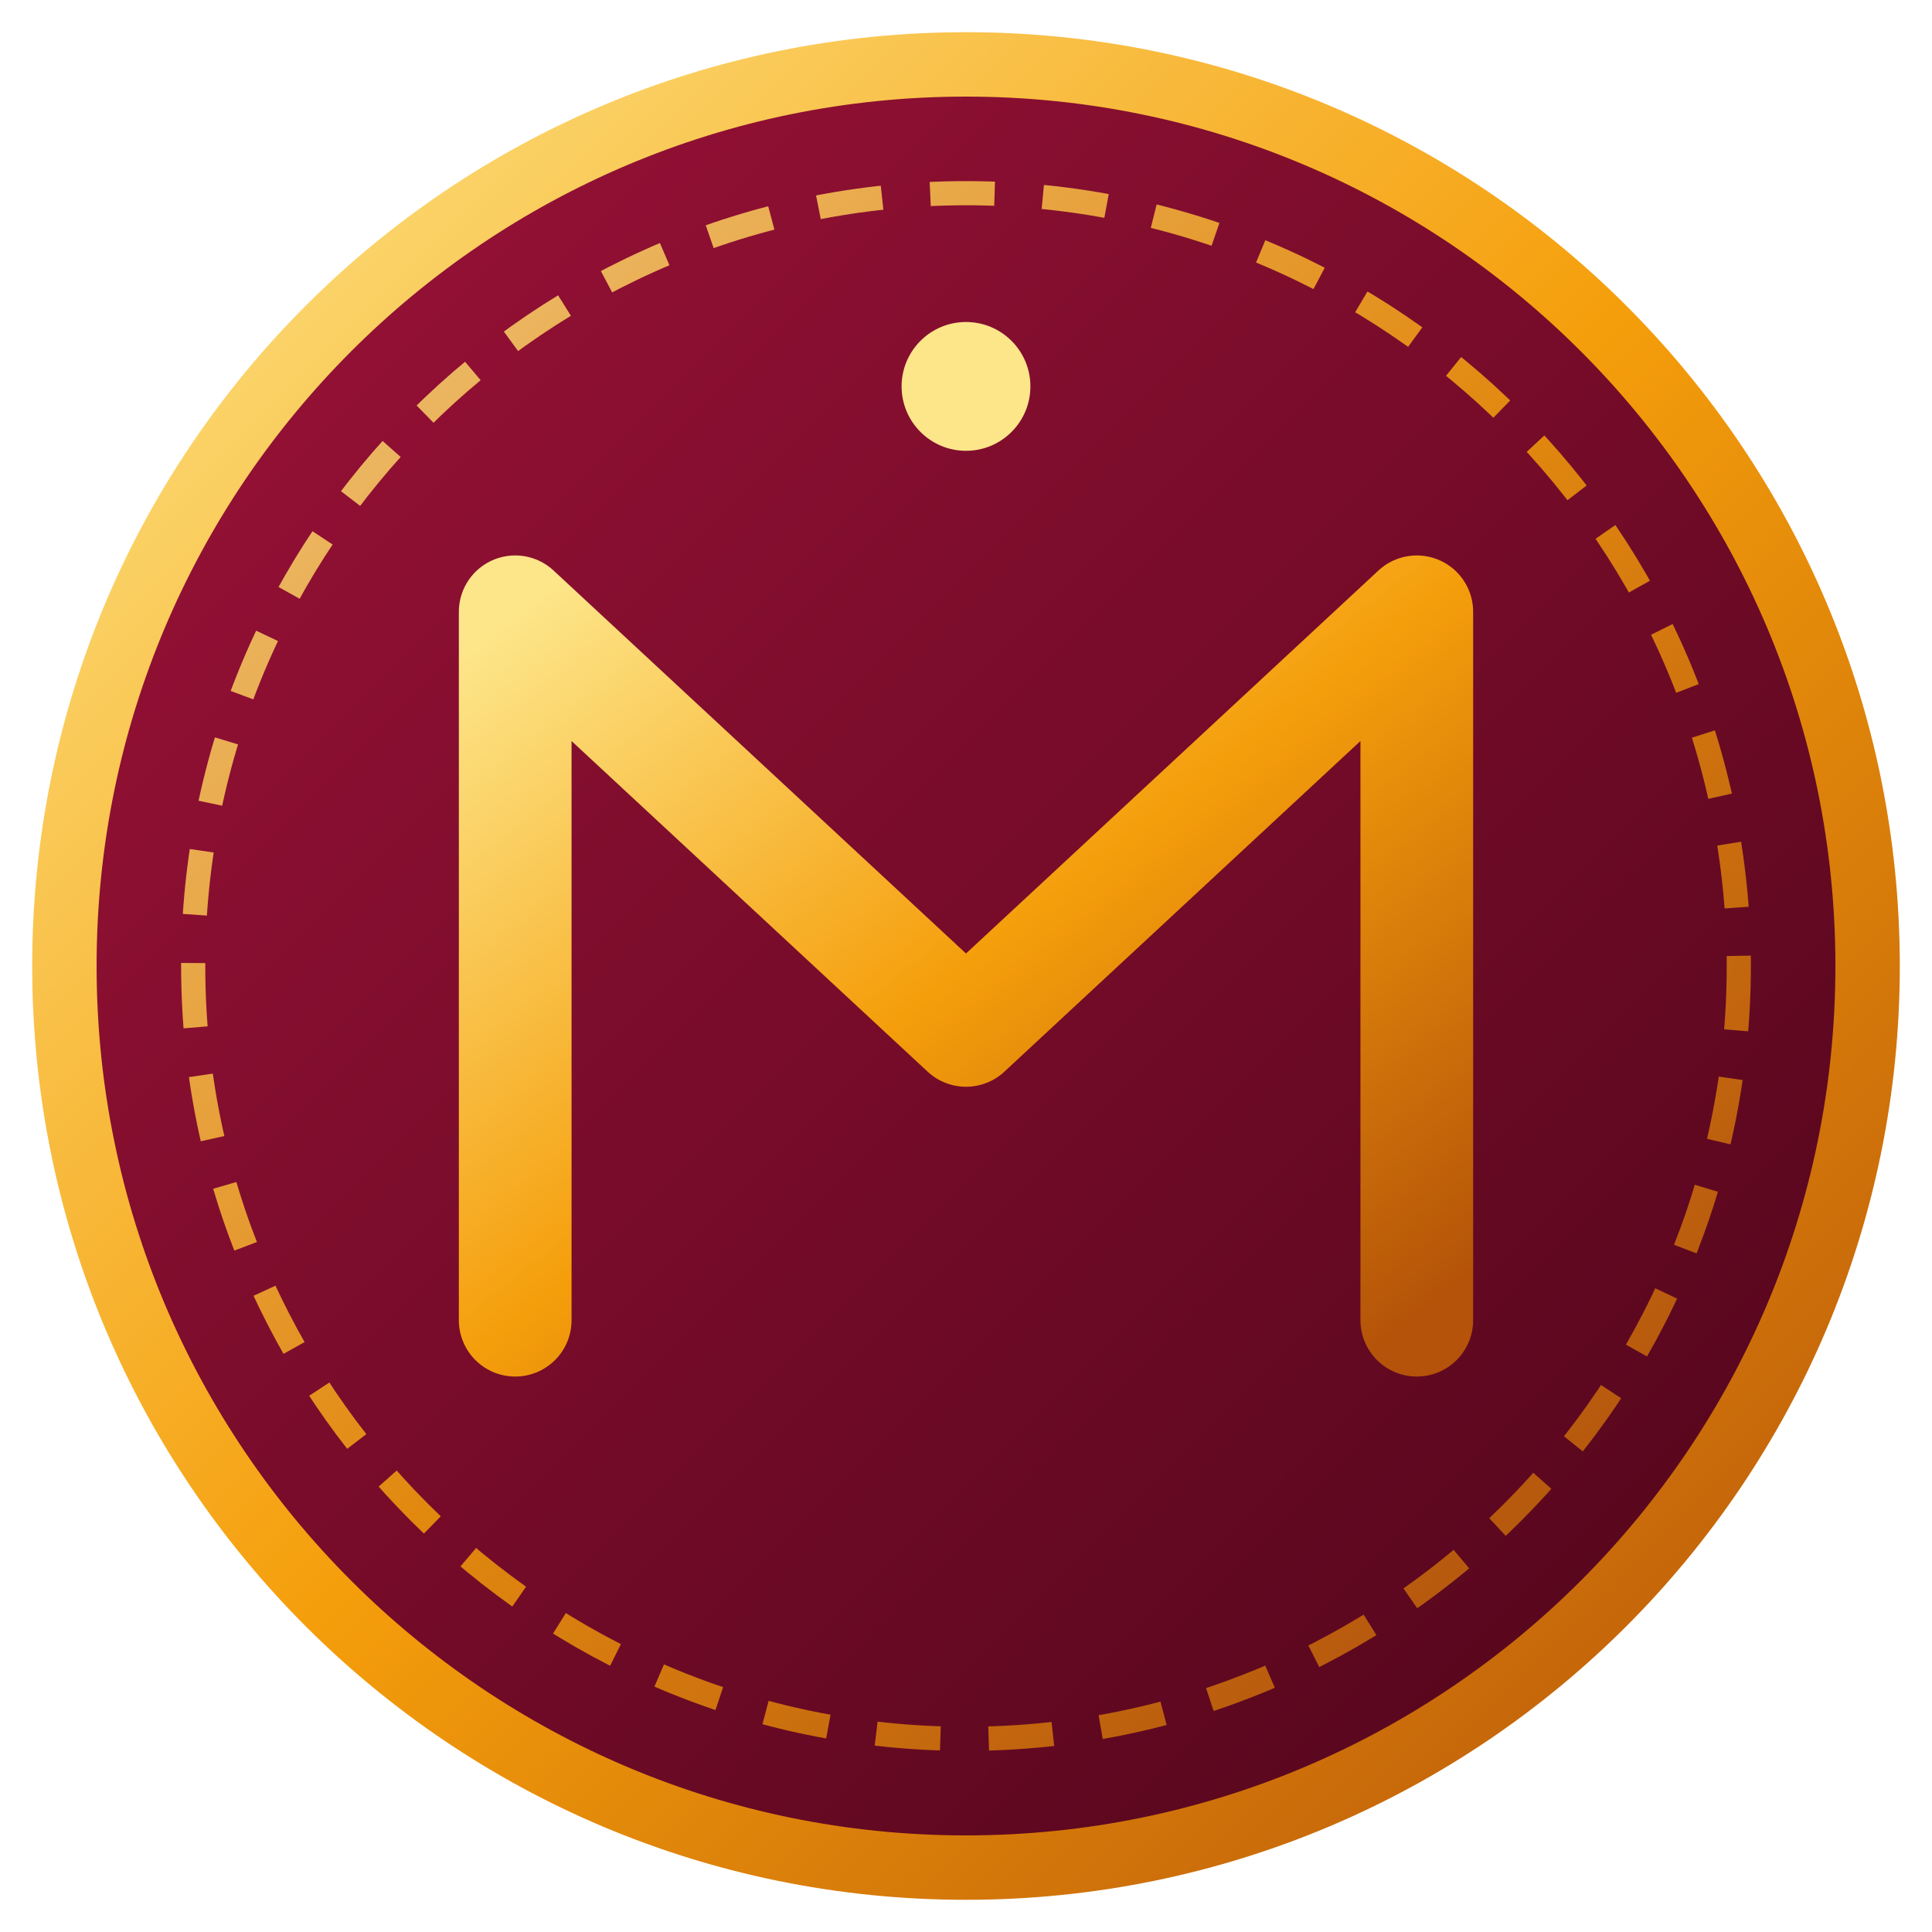
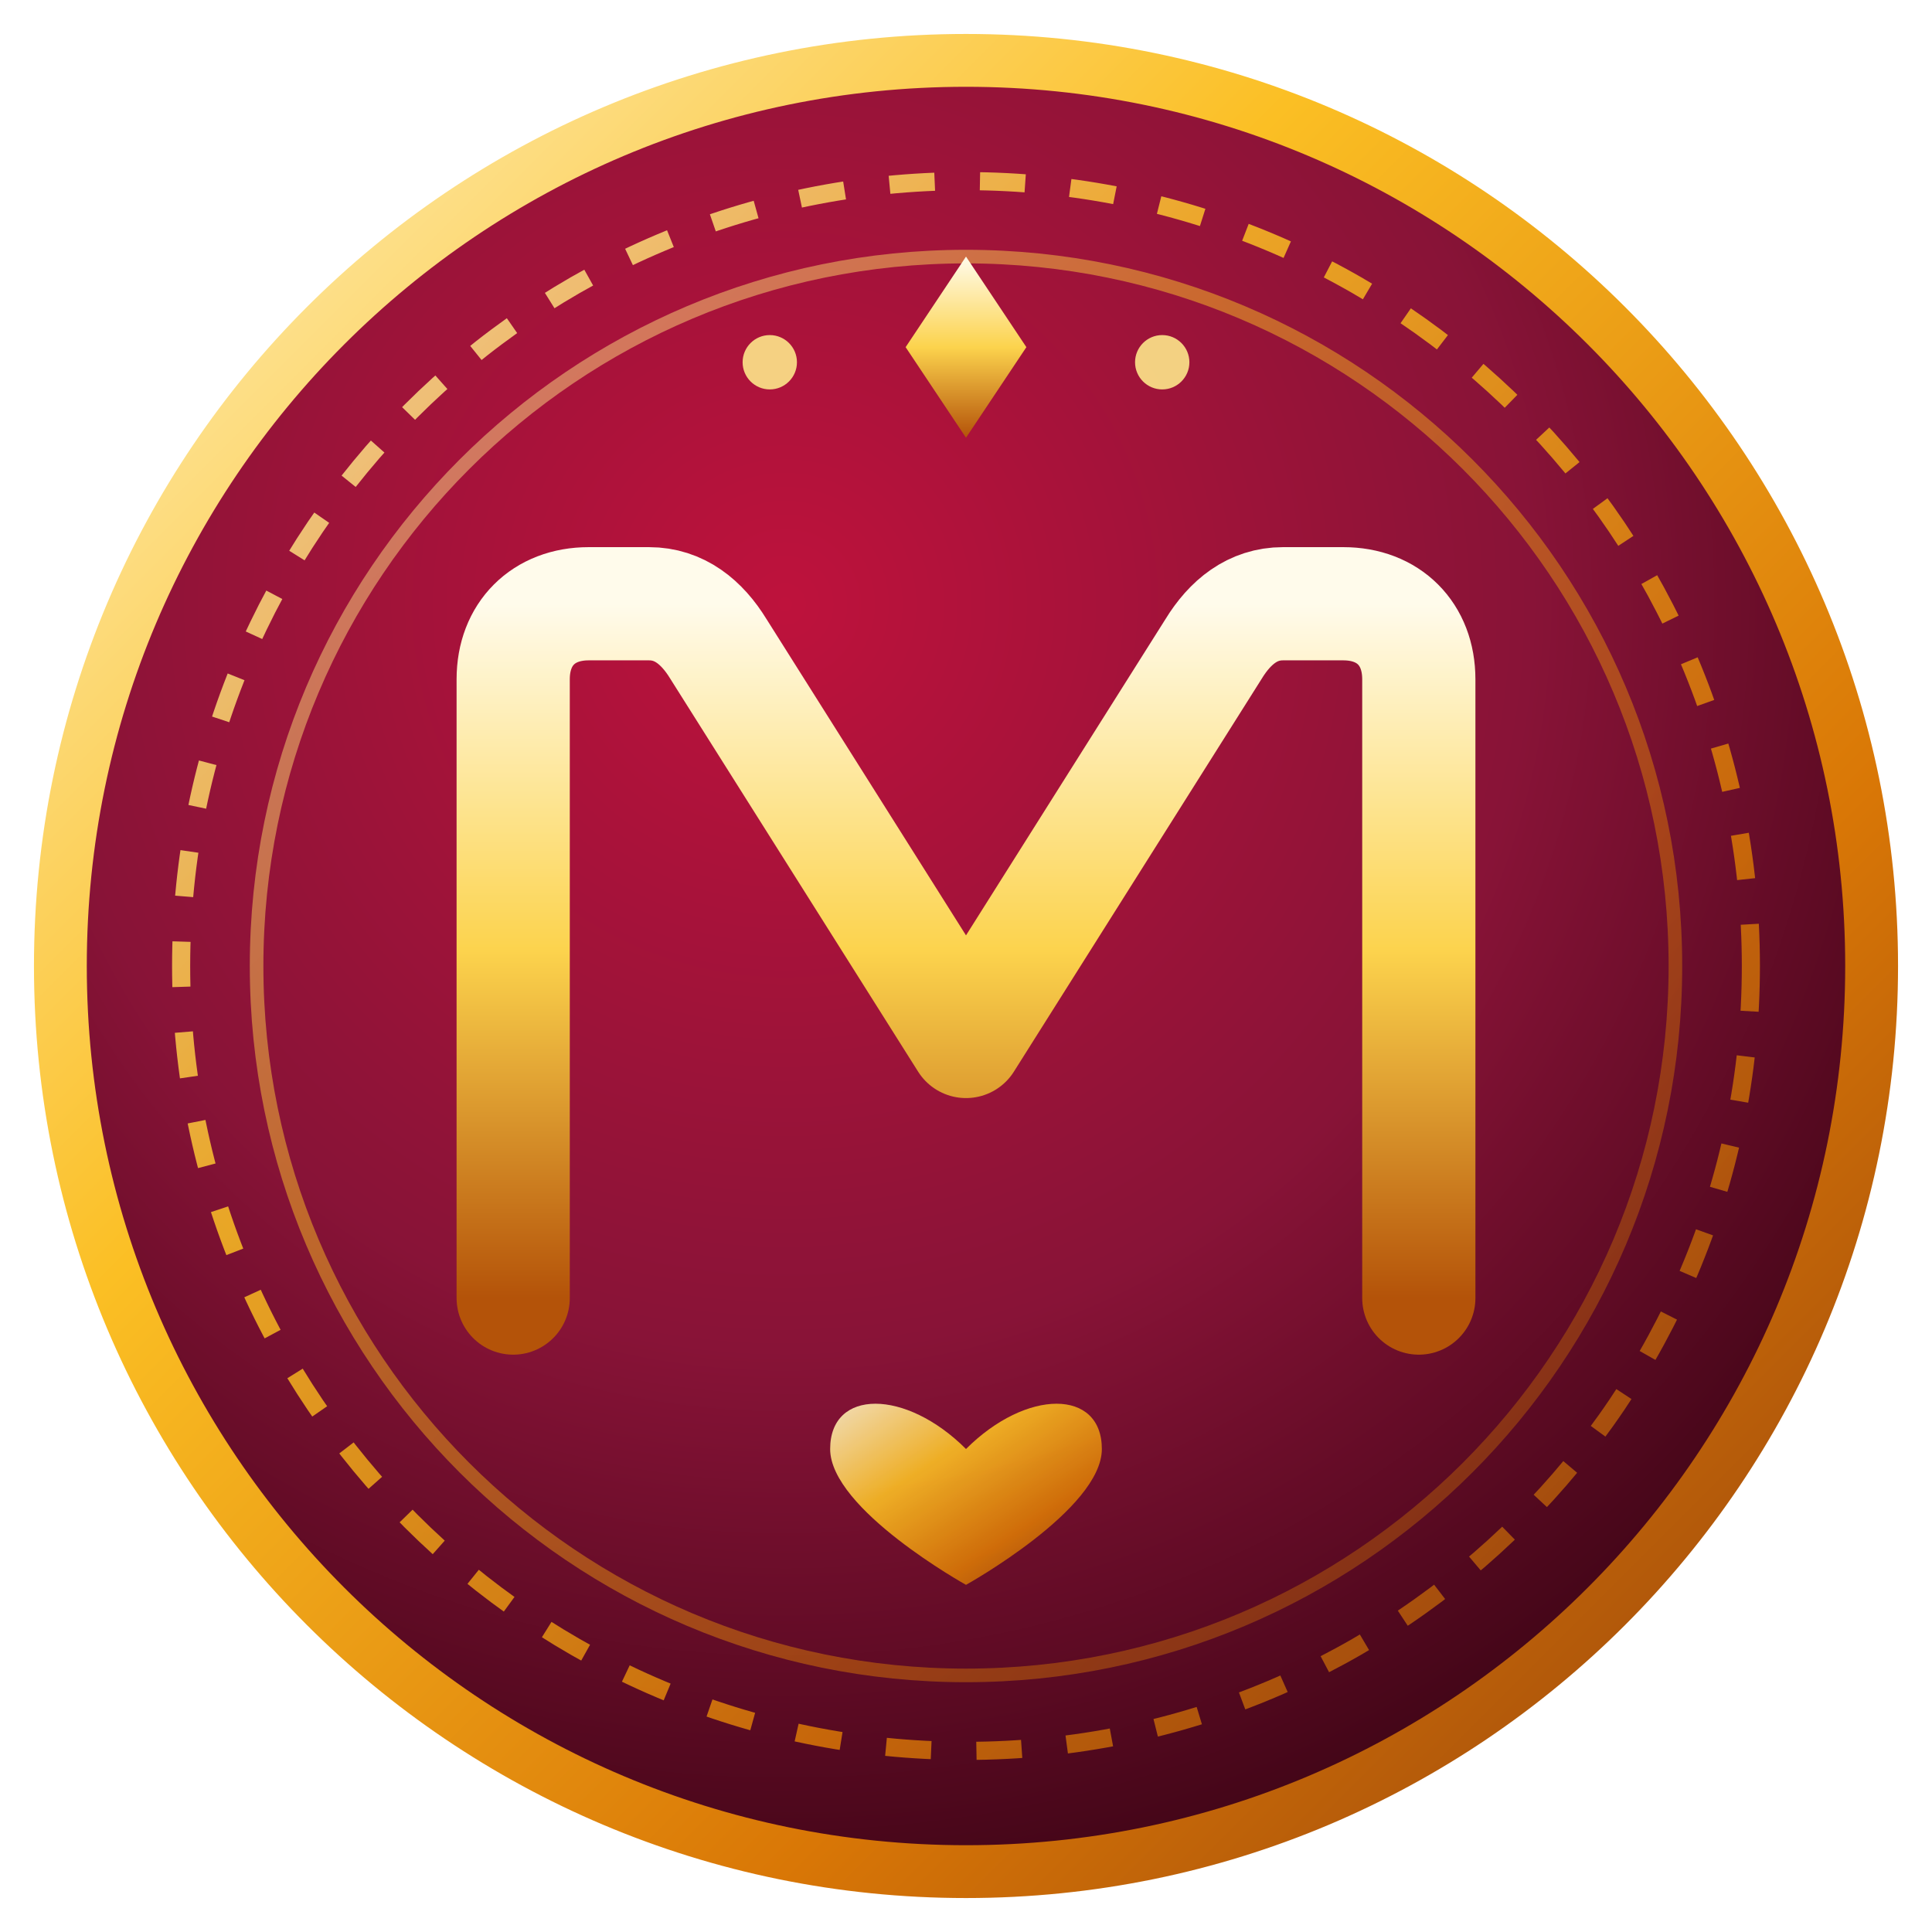
- <svg xmlns="http://www.w3.org/2000/svg" viewBox="0 0 120 120" width="120" height="120">
+ <svg xmlns="http://www.w3.org/2000/svg" viewBox="0 0 128 128" width="128" height="128">
  <defs>
-     <linearGradient id="mcGold" x1="0%" y1="0%" x2="100%" y2="100%">
-       <stop offset="0%" stop-color="#fde68a" />
-       <stop offset="50%" stop-color="#f59e0b" />
+     <radialGradient id="mmBg" cx="40%" cy="30%" r="75%">
+       <stop offset="0%" stop-color="#be123c" />
+       <stop offset="55%" stop-color="#881337" />
+       <stop offset="100%" stop-color="#3b0414" />
+     </radialGradient>
+     <linearGradient id="mmGold" x1="0%" y1="0%" x2="100%" y2="100%">
+       <stop offset="0%" stop-color="#fef3c7" />
+       <stop offset="35%" stop-color="#fbbf24" />
+       <stop offset="70%" stop-color="#d97706" />
+       <stop offset="100%" stop-color="#92400e" />
+     </linearGradient>
+     <linearGradient id="mmGoldLight" x1="0%" y1="0%" x2="0%" y2="100%">
+       <stop offset="0%" stop-color="#fffbeb" />
+       <stop offset="50%" stop-color="#fcd34d" />
      <stop offset="100%" stop-color="#b45309" />
    </linearGradient>
-     <linearGradient id="mcCrimson" x1="0%" y1="0%" x2="100%" y2="100%">
-       <stop offset="0%" stop-color="#9f1239" />
-       <stop offset="100%" stop-color="#4c0519" />
-     </linearGradient>
  </defs>
-   <circle cx="60" cy="60" r="56" fill="url(#mcCrimson)" stroke="url(#mcGold)" stroke-width="4" />
-   <circle cx="60" cy="60" r="48" fill="none" stroke="url(#mcGold)" stroke-width="1.5" stroke-dasharray="4,3" opacity="0.85" />
-   <path d="M32 82 V38 L60 64 L88 38 V82" fill="none" stroke="url(#mcGold)" stroke-width="7" stroke-linecap="round" stroke-linejoin="round" />
-   <circle cx="60" cy="24" r="4" fill="#fde68a" />
+   <circle cx="64" cy="64" r="60" fill="url(#mmBg)" stroke="url(#mmGold)" stroke-width="3.5" />
+   <circle cx="64" cy="64" r="52" fill="none" stroke="url(#mmGold)" stroke-width="1.2" stroke-dasharray="3 3" opacity="0.85" />
+   <circle cx="64" cy="64" r="47" fill="none" stroke="url(#mmGold)" stroke-width="0.9" opacity="0.5" />
+   <path d="M64 17 L68 23 L64 29 L60 23 Z" fill="url(#mmGoldLight)" />
+   <circle cx="51" cy="24" r="1.8" fill="#fde68a" opacity="0.9" />
+   <circle cx="77" cy="24" r="1.8" fill="#fde68a" opacity="0.9" />
+   <path d="M34 86 L34 45 C34 42 36 40 39 40 L43 40 C45 40 46.5 41.2 47.6 43 L64 69 L80.4 43 C81.5 41.2 83 40 85 40 L89 40 C92 40 94 42 94 45 L94 86" fill="none" stroke="url(#mmGoldLight)" stroke-width="7.5" stroke-linecap="round" stroke-linejoin="round" />
+   <line x1="28" y1="86" x2="42" y2="86" stroke="url(#mmGold)" stroke-width="3.5" stroke-linecap="round" />
+   <line x1="86" y1="86" x2="100" y2="86" stroke="url(#mmGold)" stroke-width="3.5" stroke-linecap="round" />
+   <path d="M64 96 C60 92 55 92 55 96 C55 100 64 105 64 105 C64 105 73 100 73 96 C73 92 68 92 64 96 Z" fill="url(#mmGold)" opacity="0.9" />
</svg>
